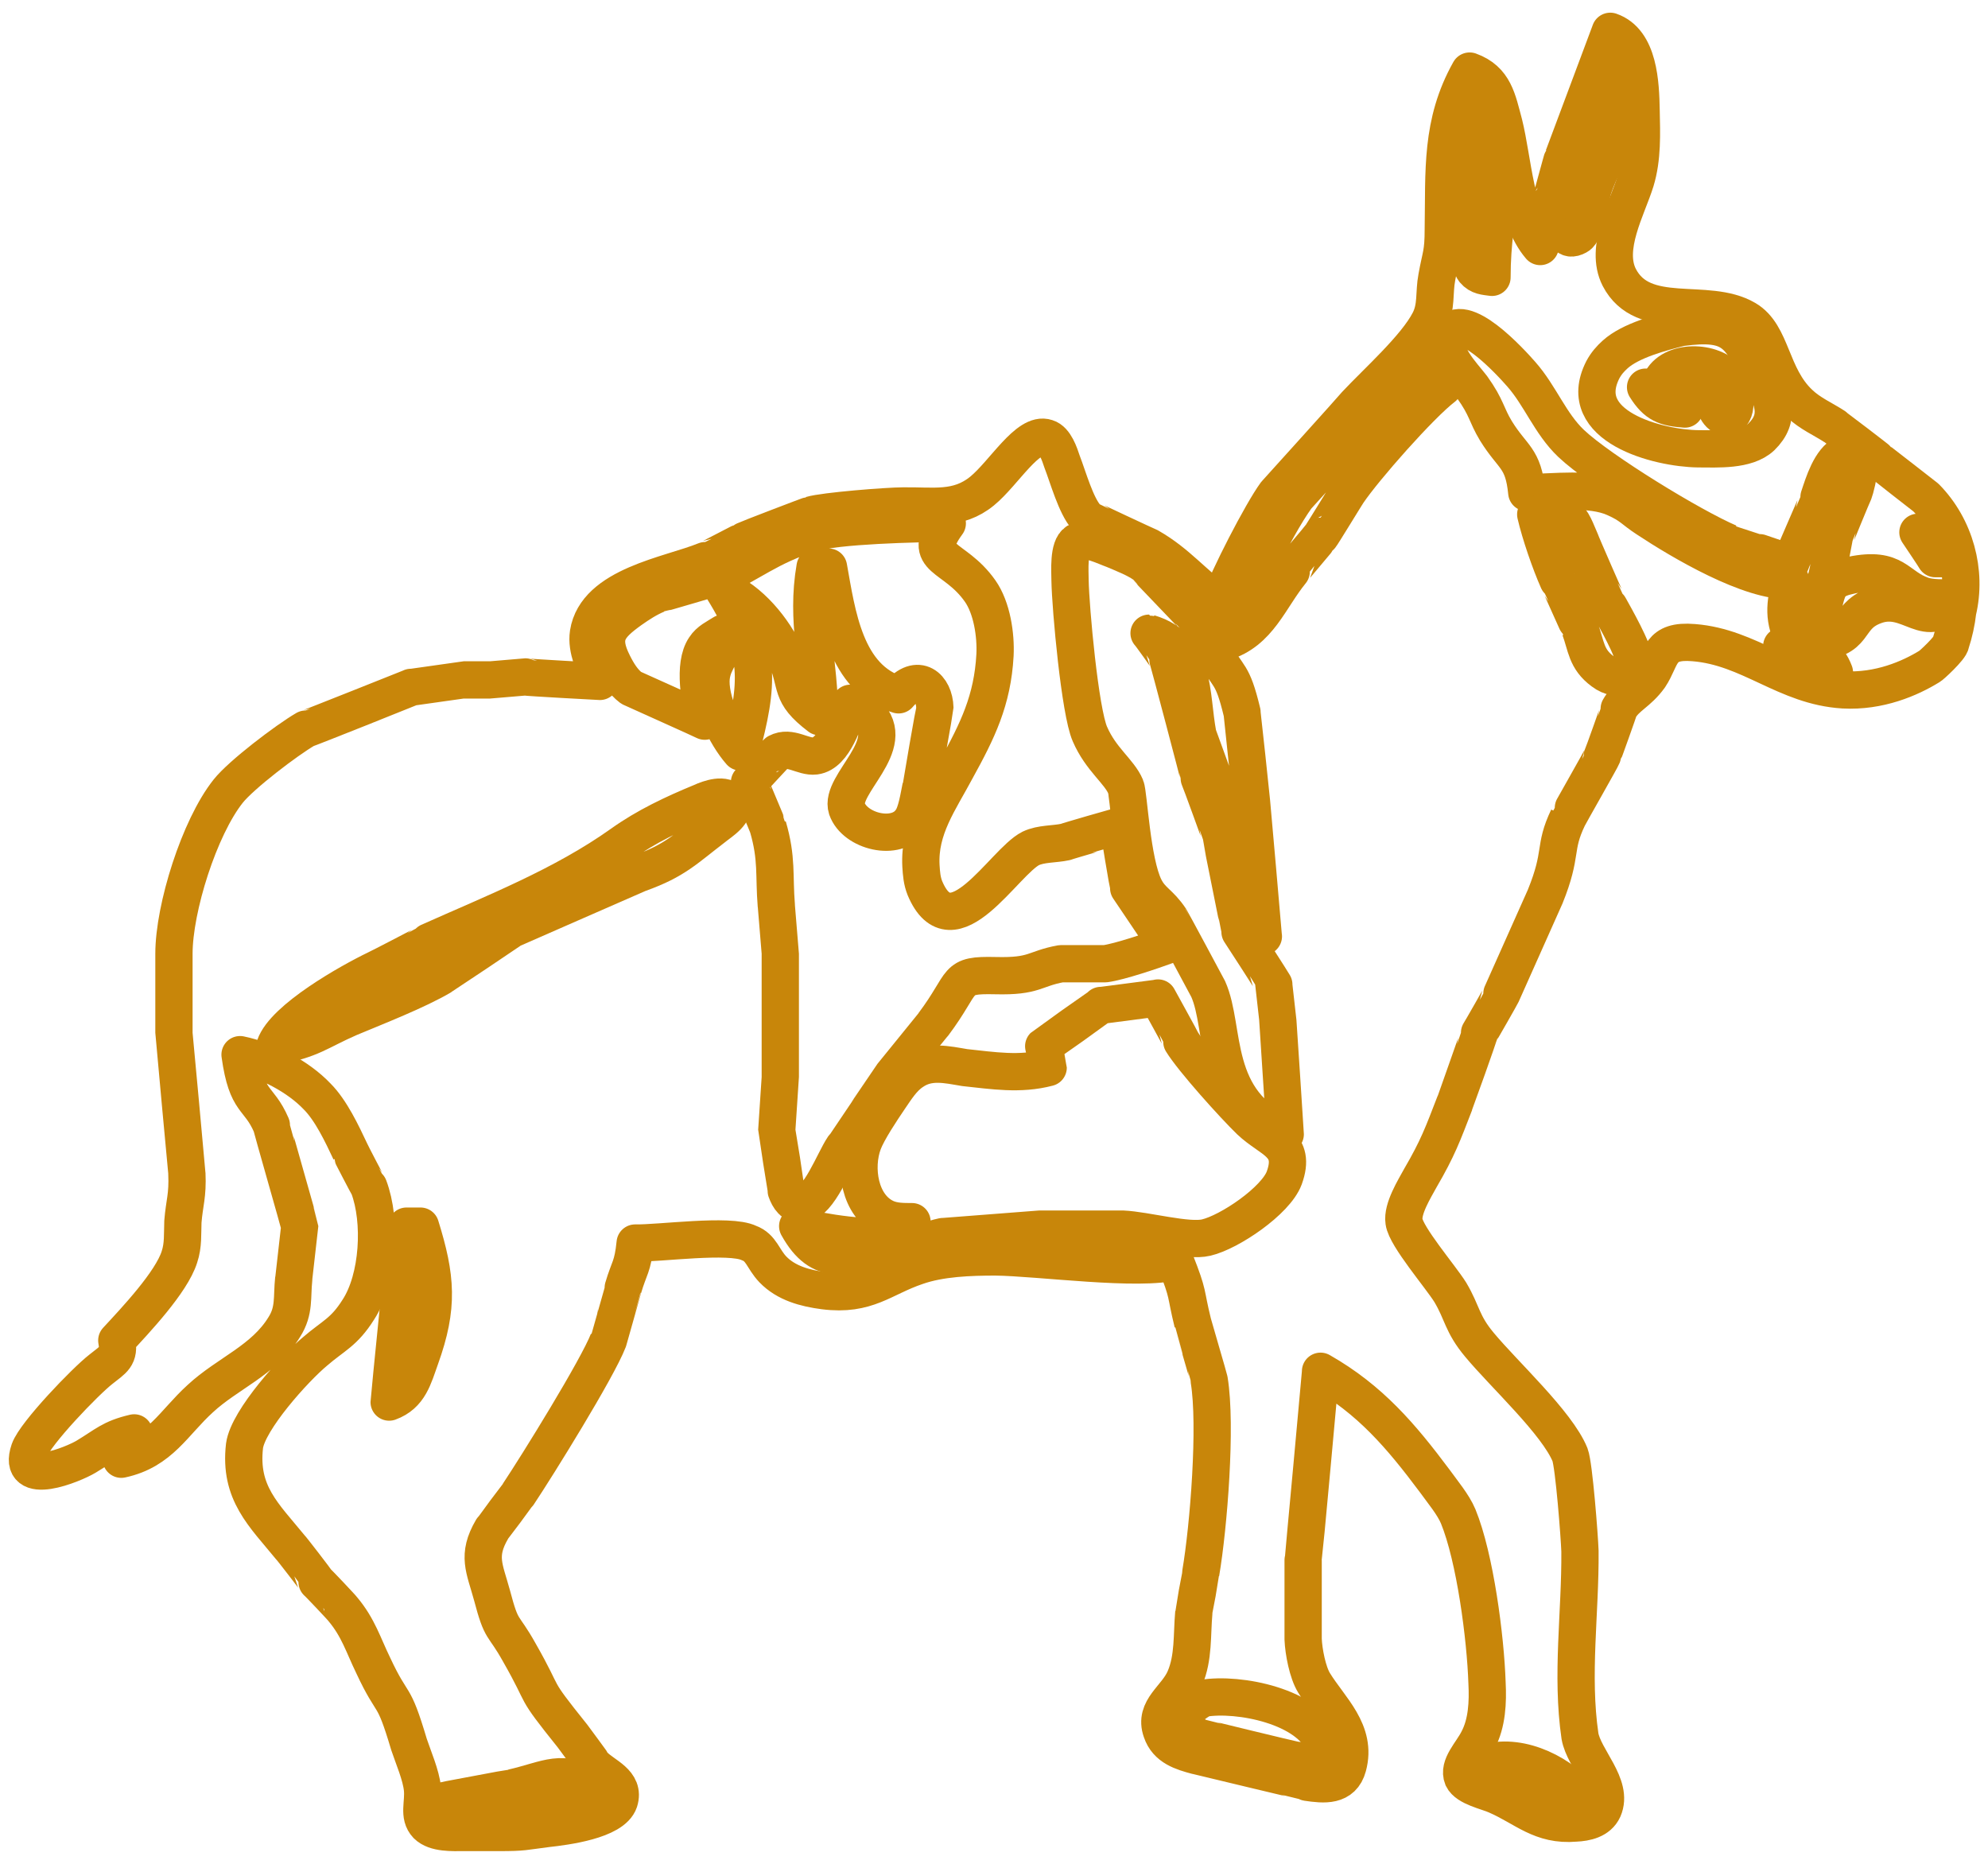
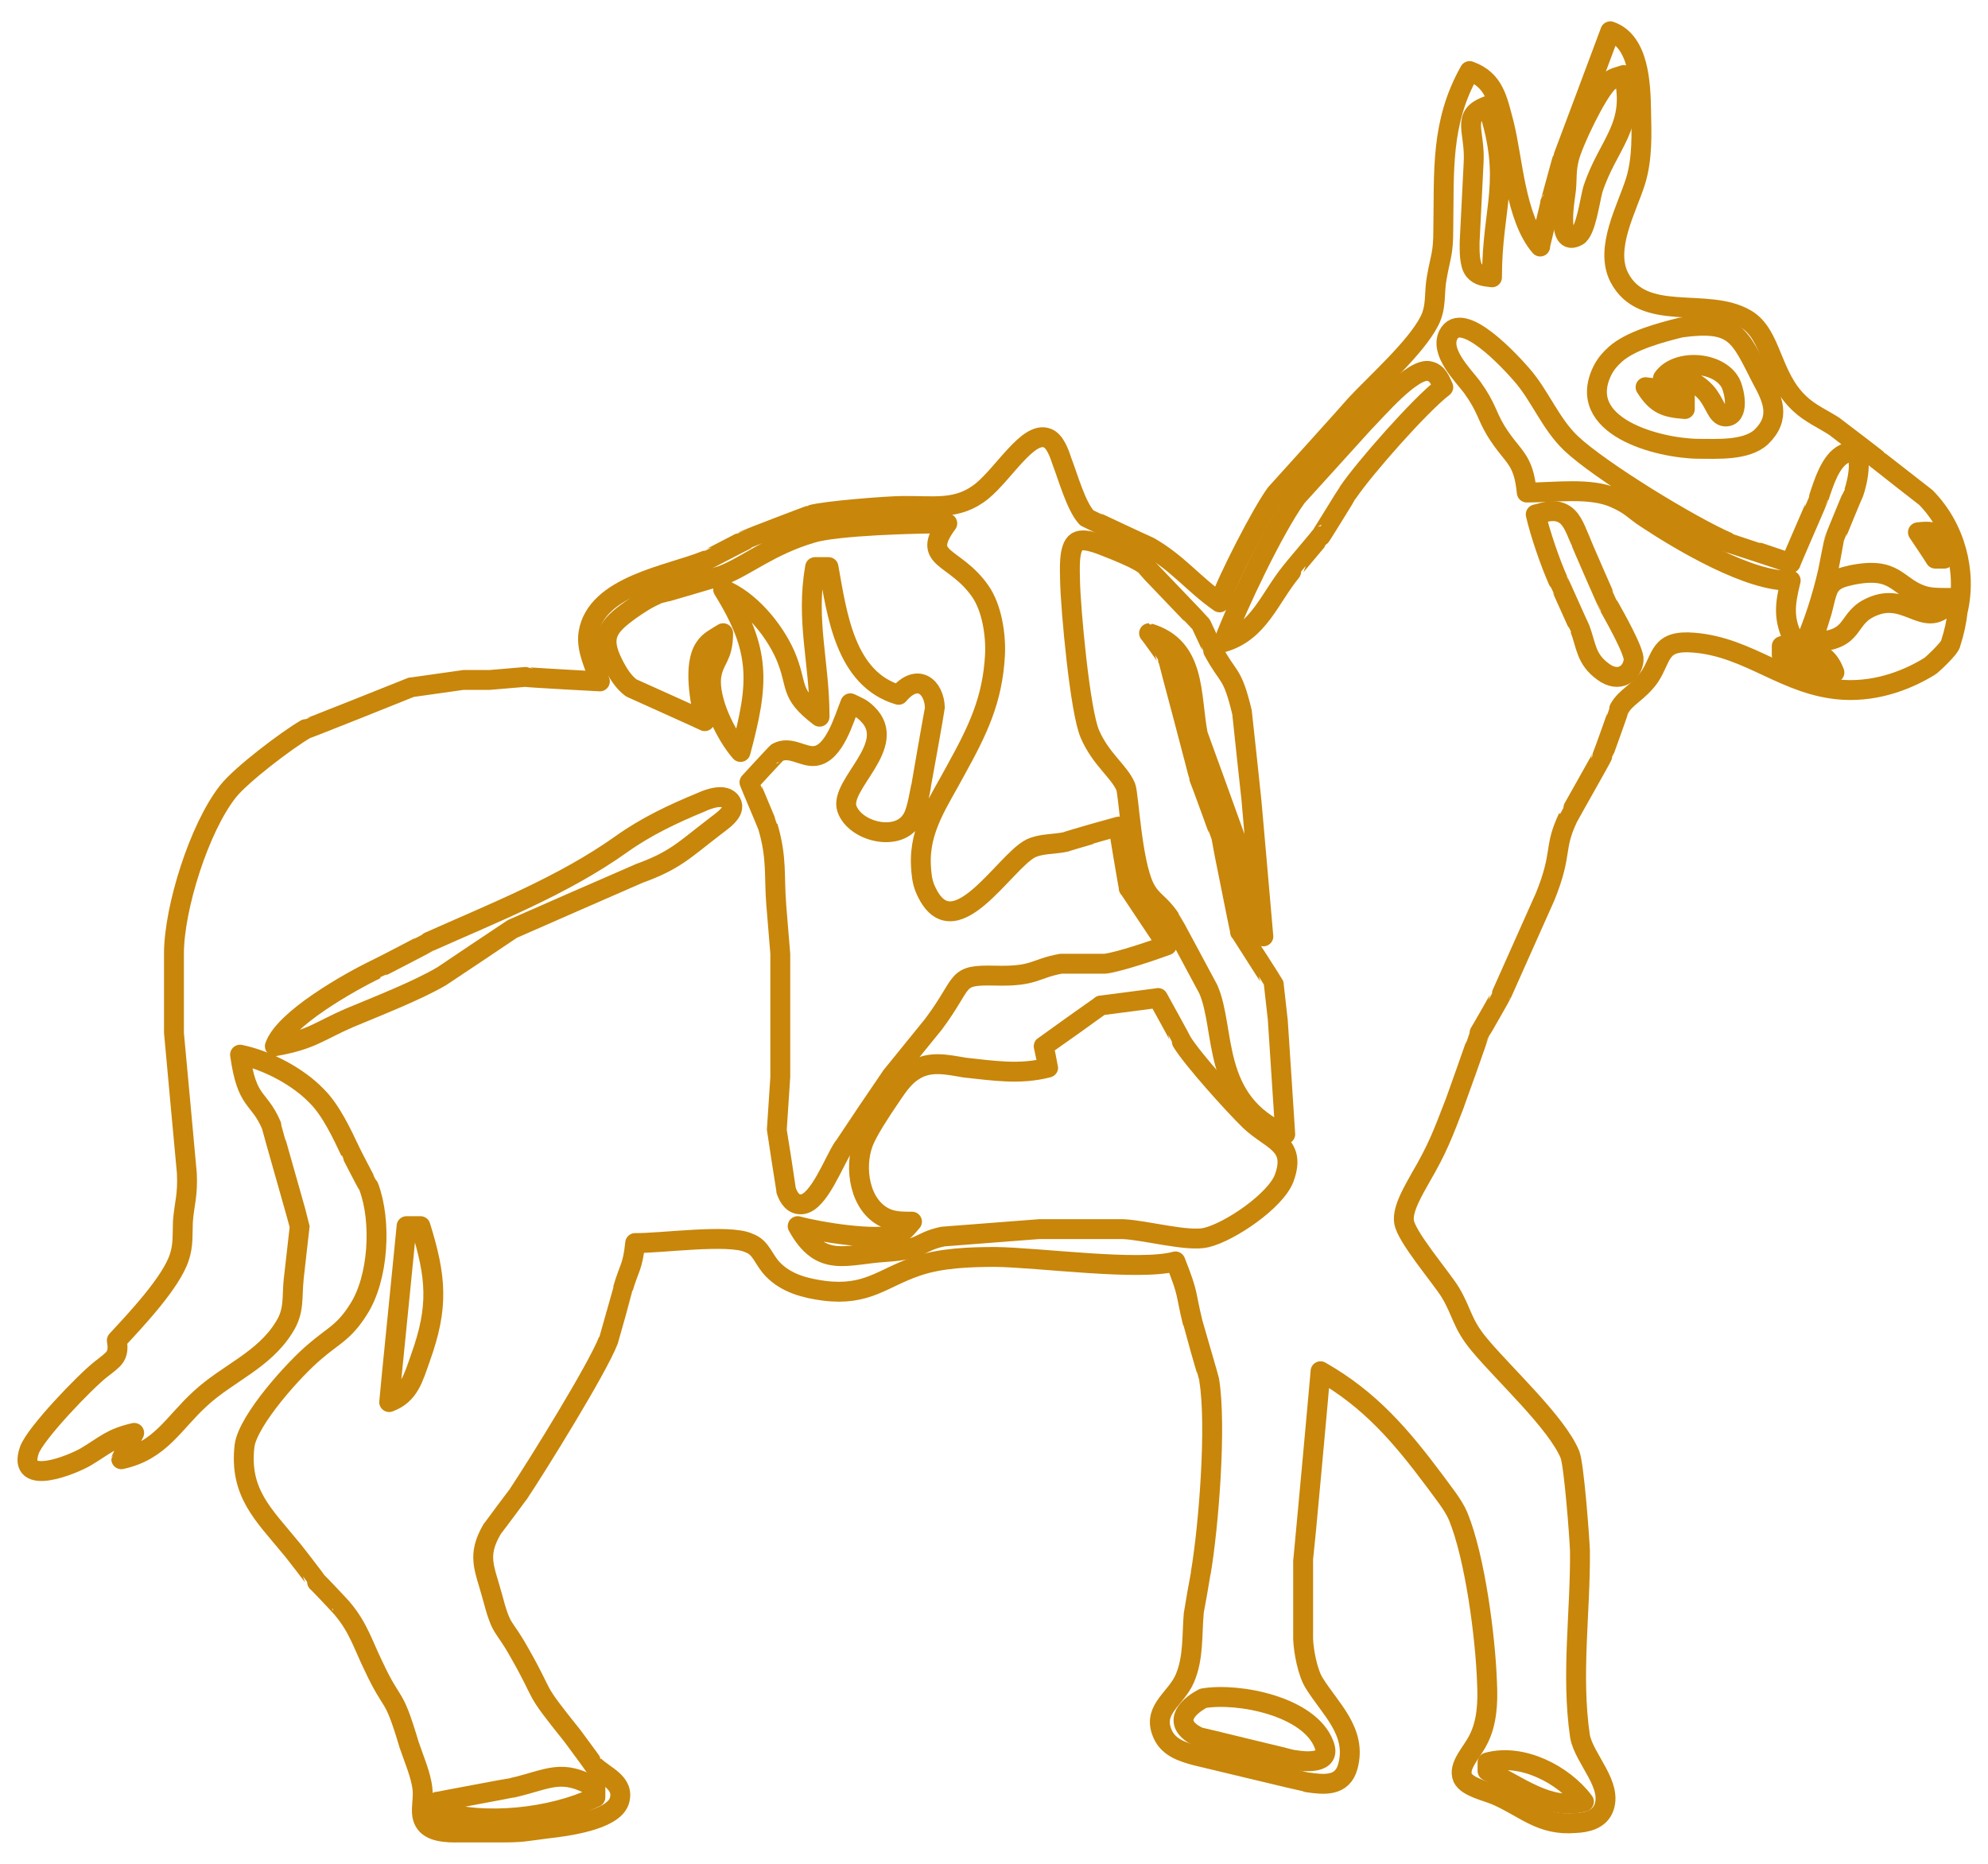
<svg xmlns="http://www.w3.org/2000/svg" width="4in" height="3.75in" viewBox="0 0 4 3.75" id="svg2" version="1.1">
  <g id="092cda33-017b-4847-a534-ba3a54b9f42c" style="stroke:#c8860a;">
-     <path style="fill:none;stroke-width:0.075;stroke-linecap:round;stroke-linejoin:round;stroke-opacity:1;stroke:#c8860a;" d="M 3.267,0.151 C 3.253,0.156 3.248,0.155 3.236,0.165 C 3.213,0.186 3.164,0.288 3.157,0.319 C 3.151,0.342 3.153,0.359 3.151,0.381 C 3.15,0.394 3.129,0.5 3.174,0.475 C 3.191,0.466 3.199,0.402 3.205,0.381 C 3.235,0.289 3.292,0.255 3.267,0.151 " />
-     <path style="fill:none;stroke-width:0.075;stroke-linecap:round;stroke-linejoin:round;stroke-opacity:1;stroke:#c8860a;" d="M 2.993,0.213 C 2.938,0.233 2.969,0.263 2.965,0.328 C 2.965,0.33 2.957,0.486 2.957,0.487 C 2.957,0.503 2.956,0.531 2.966,0.544 C 2.976,0.556 2.988,0.556 3.002,0.558 C 3.002,0.413 3.043,0.366 2.993,0.213 " />
-     <path style="fill:none;stroke-width:0.075;stroke-linecap:round;stroke-linejoin:round;stroke-opacity:1;stroke:#c8860a;" d="M 3.603,1.133 C 3.601,1.132 3.48,1.092 3.479,1.092 C 3.404,1.06 3.219,0.947 3.161,0.892 C 3.119,0.852 3.099,0.796 3.061,0.753 C 3.04,0.729 2.941,0.62 2.914,0.674 C 2.897,0.709 2.943,0.754 2.962,0.779 C 2.992,0.821 2.99,0.834 3.01,0.867 C 3.044,0.922 3.065,0.92 3.072,0.991 C 3.128,0.991 3.2,0.98 3.249,1.002 C 3.283,1.017 3.286,1.026 3.314,1.044 C 3.382,1.089 3.522,1.172 3.603,1.168 C 3.591,1.217 3.587,1.246 3.611,1.292 C 3.611,1.292 3.585,1.3 3.585,1.3 C 3.585,1.301 3.585,1.318 3.585,1.318 C 3.586,1.318 3.69,1.353 3.691,1.353 C 3.678,1.319 3.661,1.316 3.629,1.3 C 3.65,1.252 3.666,1.202 3.678,1.15 C 3.678,1.15 3.69,1.089 3.69,1.088 C 3.69,1.087 3.729,0.992 3.73,0.991 C 3.736,0.975 3.757,0.892 3.711,0.913 C 3.683,0.926 3.669,0.973 3.66,1 C 3.66,1.001 3.603,1.131 3.603,1.133 " />
-     <path style="fill:none;stroke-width:0.075;stroke-linecap:round;stroke-linejoin:round;stroke-opacity:1;stroke:#c8860a;" d="M 3.382,0.659 C 3.342,0.669 3.281,0.685 3.25,0.713 C 3.24,0.722 3.232,0.731 3.225,0.744 C 3.167,0.858 3.336,0.902 3.417,0.903 C 3.455,0.903 3.514,0.907 3.544,0.879 C 3.584,0.84 3.567,0.803 3.544,0.761 C 3.5,0.675 3.492,0.644 3.382,0.659 " />
-     <path style="fill:none;stroke-width:0.075;stroke-linecap:round;stroke-linejoin:round;stroke-opacity:1;stroke:#c8860a;" d="M 2.904,0.779 C 2.898,0.766 2.893,0.751 2.877,0.747 C 2.844,0.737 2.769,0.826 2.745,0.85 C 2.744,0.851 2.611,0.998 2.609,1 C 2.564,1.062 2.49,1.217 2.462,1.292 C 2.533,1.271 2.554,1.204 2.598,1.15 C 2.598,1.149 2.657,1.08 2.657,1.079 C 2.658,1.079 2.711,0.992 2.712,0.991 C 2.745,0.942 2.858,0.814 2.904,0.779 " />
-     <path style="fill:none;stroke-width:0.075;stroke-linecap:round;stroke-linejoin:round;stroke-opacity:1;stroke:#c8860a;" d="M 3.346,0.761 C 3.374,0.721 3.459,0.727 3.482,0.771 C 3.49,0.787 3.501,0.839 3.471,0.838 C 3.454,0.837 3.451,0.81 3.432,0.789 C 3.405,0.76 3.382,0.762 3.346,0.761 " />
-     <path style="fill:none;stroke-width:0.075;stroke-linecap:round;stroke-linejoin:round;stroke-opacity:1;stroke:#c8860a;" d="M 3.311,0.779 C 3.312,0.779 3.39,0.788 3.39,0.788 C 3.39,0.788 3.39,0.823 3.39,0.823 C 3.351,0.82 3.333,0.814 3.311,0.779 " />
-     <path style="fill:none;stroke-width:0.075;stroke-linecap:round;stroke-linejoin:round;stroke-opacity:1;stroke:#c8860a;" d="M 3.09,1.035 C 3.099,1.074 3.119,1.132 3.135,1.168 C 3.136,1.169 3.178,1.264 3.179,1.265 C 3.192,1.3 3.191,1.326 3.225,1.351 C 3.258,1.376 3.285,1.354 3.287,1.328 C 3.289,1.311 3.248,1.239 3.238,1.221 C 3.237,1.22 3.18,1.09 3.18,1.088 C 3.172,1.071 3.165,1.046 3.148,1.035 C 3.129,1.023 3.11,1.03 3.09,1.035 " />
-     <path style="fill:none;stroke-width:0.075;stroke-linecap:round;stroke-linejoin:round;stroke-opacity:1;stroke:#c8860a;" d="M 1.906,1.053 C 1.847,1.053 1.681,1.057 1.632,1.073 C 1.549,1.098 1.503,1.138 1.455,1.157 C 1.453,1.158 1.324,1.196 1.322,1.196 C 1.303,1.204 1.286,1.215 1.269,1.227 C 1.223,1.26 1.206,1.281 1.234,1.336 C 1.243,1.354 1.254,1.372 1.27,1.384 C 1.272,1.385 1.417,1.45 1.418,1.451 C 1.409,1.413 1.394,1.338 1.418,1.303 C 1.427,1.289 1.441,1.283 1.455,1.274 C 1.455,1.324 1.436,1.325 1.431,1.362 C 1.426,1.409 1.46,1.479 1.49,1.513 C 1.527,1.375 1.532,1.31 1.455,1.186 C 1.508,1.207 1.557,1.266 1.58,1.318 C 1.607,1.381 1.586,1.394 1.649,1.442 C 1.649,1.332 1.621,1.25 1.64,1.141 C 1.641,1.141 1.667,1.141 1.667,1.141 C 1.684,1.235 1.7,1.366 1.808,1.398 C 1.847,1.352 1.88,1.383 1.881,1.424 C 1.881,1.426 1.853,1.582 1.853,1.583 C 1.849,1.602 1.844,1.637 1.833,1.651 C 1.804,1.694 1.72,1.673 1.704,1.627 C 1.688,1.578 1.81,1.499 1.745,1.436 C 1.733,1.424 1.725,1.422 1.711,1.415 C 1.698,1.447 1.679,1.516 1.64,1.521 C 1.616,1.524 1.59,1.5 1.564,1.514 C 1.563,1.514 1.508,1.574 1.508,1.574 C 1.508,1.575 1.545,1.662 1.545,1.663 C 1.564,1.728 1.557,1.761 1.562,1.822 C 1.562,1.823 1.57,1.918 1.57,1.919 C 1.57,1.922 1.57,2.164 1.57,2.167 C 1.57,2.168 1.563,2.272 1.563,2.273 C 1.563,2.274 1.582,2.394 1.582,2.396 C 1.587,2.41 1.596,2.425 1.614,2.423 C 1.648,2.419 1.678,2.336 1.697,2.308 C 1.698,2.307 1.791,2.168 1.792,2.167 C 1.793,2.166 1.877,2.062 1.878,2.061 C 1.944,1.973 1.918,1.961 2.003,1.963 C 2.083,1.965 2.08,1.949 2.135,1.939 C 2.136,1.939 2.223,1.939 2.224,1.939 C 2.253,1.935 2.318,1.913 2.348,1.902 C 2.347,1.9 2.272,1.788 2.271,1.787 C 2.271,1.785 2.25,1.664 2.25,1.663 C 2.249,1.663 2.145,1.693 2.144,1.694 C 2.121,1.699 2.095,1.697 2.074,1.707 C 2.02,1.734 1.916,1.918 1.861,1.787 C 1.855,1.772 1.854,1.758 1.853,1.742 C 1.849,1.667 1.89,1.612 1.924,1.548 C 1.967,1.47 1.997,1.409 2.002,1.318 C 2.004,1.278 1.996,1.223 1.972,1.189 C 1.92,1.115 1.851,1.128 1.906,1.053 " />
-     <path style="fill:none;stroke-width:0.075;stroke-linecap:round;stroke-linejoin:round;stroke-opacity:1;stroke:#c8860a;" d="M 3.912,1.124 C 3.917,1.08 3.903,1.065 3.859,1.071 C 3.859,1.071 3.894,1.123 3.894,1.124 C 3.894,1.124 3.912,1.124 3.912,1.124 " />
-     <path style="fill:none;stroke-width:0.075;stroke-linecap:round;stroke-linejoin:round;stroke-opacity:1;stroke:#c8860a;" d="M 2.542,1.884 C 2.542,1.881 2.518,1.613 2.518,1.61 C 2.518,1.608 2.499,1.435 2.499,1.433 C 2.479,1.35 2.472,1.367 2.441,1.309 C 2.441,1.308 2.417,1.257 2.417,1.257 C 2.416,1.255 2.302,1.137 2.301,1.135 C 2.285,1.124 2.26,1.114 2.241,1.106 C 2.224,1.1 2.184,1.08 2.167,1.09 C 2.149,1.101 2.153,1.149 2.153,1.168 C 2.154,1.224 2.173,1.432 2.193,1.477 C 2.215,1.528 2.252,1.552 2.265,1.583 C 2.271,1.597 2.277,1.734 2.303,1.786 C 2.317,1.814 2.333,1.816 2.355,1.849 C 2.356,1.85 2.43,1.988 2.431,1.99 C 2.467,2.071 2.435,2.217 2.586,2.282 C 2.586,2.279 2.571,2.054 2.571,2.052 C 2.571,2.051 2.563,1.982 2.563,1.981 C 2.563,1.98 2.496,1.876 2.495,1.875 C 2.495,1.873 2.458,1.691 2.458,1.689 C 2.458,1.688 2.414,1.567 2.413,1.566 C 2.413,1.563 2.351,1.329 2.35,1.327 C 2.35,1.326 2.313,1.274 2.312,1.274 C 2.407,1.302 2.395,1.398 2.41,1.477 C 2.411,1.479 2.485,1.685 2.486,1.687 C 2.505,1.753 2.499,1.823 2.542,1.884 " />
-     <path style="fill:none;stroke-width:0.075;stroke-linecap:round;stroke-linejoin:round;stroke-opacity:1;stroke:#c8860a;" d="M 3.93,1.203 C 3.91,1.203 3.886,1.204 3.868,1.198 C 3.815,1.18 3.815,1.139 3.726,1.157 C 3.709,1.161 3.693,1.164 3.682,1.179 C 3.674,1.191 3.67,1.216 3.666,1.23 C 3.666,1.23 3.647,1.291 3.647,1.292 C 3.74,1.289 3.71,1.242 3.771,1.219 C 3.843,1.191 3.878,1.278 3.93,1.203 " />
-     <path style="fill:none;stroke-width:0.075;stroke-linecap:round;stroke-linejoin:round;stroke-opacity:1;stroke:#c8860a;" d="M 0.553,2.105 C 0.627,2.092 0.641,2.075 0.703,2.048 C 0.758,2.025 0.84,1.993 0.889,1.964 C 0.891,1.963 1.029,1.87 1.031,1.869 C 1.033,1.868 1.284,1.758 1.287,1.757 C 1.359,1.731 1.378,1.709 1.437,1.664 C 1.449,1.654 1.483,1.634 1.471,1.614 C 1.459,1.595 1.426,1.607 1.411,1.614 C 1.355,1.637 1.3,1.663 1.251,1.698 C 1.133,1.782 0.995,1.836 0.863,1.895 C 0.862,1.896 0.758,1.95 0.757,1.95 C 0.703,1.976 0.572,2.05 0.553,2.105 " />
-     <path style="fill:none;stroke-width:0.075;stroke-linecap:round;stroke-linejoin:round;stroke-opacity:1;stroke:#c8860a;" d="M 2.33,2.008 C 2.329,2.008 2.216,2.023 2.215,2.023 C 2.214,2.024 2.101,2.104 2.1,2.105 C 2.1,2.105 2.109,2.147 2.109,2.148 C 2.052,2.163 1.998,2.154 1.941,2.148 C 1.905,2.142 1.869,2.133 1.836,2.156 C 1.816,2.169 1.802,2.192 1.789,2.211 C 1.774,2.233 1.746,2.275 1.737,2.299 C 1.718,2.349 1.729,2.427 1.783,2.451 C 1.799,2.458 1.817,2.458 1.835,2.458 C 1.824,2.47 1.82,2.478 1.803,2.484 C 1.761,2.497 1.649,2.479 1.605,2.467 C 1.652,2.552 1.702,2.524 1.782,2.519 C 1.859,2.514 1.846,2.499 1.897,2.488 C 1.899,2.488 2.089,2.473 2.091,2.473 C 2.092,2.473 2.17,2.473 2.171,2.473 C 2.172,2.473 2.258,2.473 2.259,2.473 C 2.305,2.475 2.39,2.499 2.427,2.49 C 2.474,2.479 2.567,2.416 2.584,2.37 C 2.609,2.301 2.557,2.295 2.515,2.255 C 2.483,2.224 2.4,2.132 2.378,2.096 C 2.378,2.095 2.33,2.008 2.33,2.008 " />
-     <path style="fill:none;stroke-width:0.075;stroke-linecap:round;stroke-linejoin:round;stroke-opacity:1;stroke:#c8860a;" d="M 0.846,2.467 C 0.845,2.467 0.819,2.467 0.818,2.467 C 0.818,2.471 0.783,2.817 0.783,2.821 C 0.824,2.806 0.832,2.771 0.846,2.732 C 0.883,2.629 0.878,2.57 0.846,2.467 " />
-     <path style="fill:none;stroke-width:0.075;stroke-linecap:round;stroke-linejoin:round;stroke-opacity:1;stroke:#c8860a;" d="M 2.421,3.417 C 2.383,3.437 2.36,3.469 2.41,3.494 C 2.412,3.495 2.602,3.541 2.604,3.541 C 2.626,3.545 2.68,3.55 2.664,3.51 C 2.635,3.433 2.492,3.405 2.421,3.417 " />
-     <path style="fill:none;stroke-width:0.075;stroke-linecap:round;stroke-linejoin:round;stroke-opacity:1;stroke:#c8860a;" d="M 3.187,3.625 C 3.146,3.57 3.062,3.527 2.993,3.546 C 2.993,3.546 2.993,3.563 2.993,3.563 C 3.055,3.592 3.117,3.644 3.187,3.625 " />
-     <path style="fill:none;stroke-width:0.075;stroke-linecap:round;stroke-linejoin:round;stroke-opacity:1;stroke:#c8860a;" d="M 1.198,3.597 C 1.129,3.557 1.105,3.58 1.031,3.597 C 1.029,3.597 0.882,3.625 0.88,3.625 C 0.88,3.625 0.88,3.643 0.88,3.643 C 0.974,3.673 1.11,3.658 1.198,3.616 C 1.198,3.616 1.198,3.597 1.198,3.597 " />
-     <path style="fill:none;stroke-width:0.075;stroke-linecap:round;stroke-linejoin:round;stroke-opacity:1;stroke:#c8860a;" d="M 3.882,1.341 C 3.843,1.365 3.781,1.392 3.709,1.388 C 3.593,1.381 3.521,1.302 3.408,1.293 C 3.337,1.287 3.345,1.323 3.319,1.362 C 3.296,1.394 3.272,1.401 3.258,1.426 C 3.258,1.427 3.225,1.52 3.224,1.521 C 3.224,1.523 3.155,1.644 3.155,1.645 C 3.125,1.708 3.145,1.715 3.109,1.804 C 3.108,1.806 3.023,1.997 3.022,1.999 C 3.022,2 2.978,2.077 2.977,2.078 C 2.977,2.08 2.928,2.218 2.927,2.22 C 2.903,2.282 2.893,2.31 2.858,2.37 C 2.846,2.392 2.821,2.432 2.825,2.458 C 2.829,2.488 2.898,2.568 2.918,2.6 C 2.943,2.642 2.941,2.663 2.977,2.706 C 3.026,2.765 3.133,2.863 3.159,2.927 C 3.167,2.948 3.178,3.092 3.179,3.121 C 3.18,3.245 3.161,3.37 3.179,3.493 C 3.187,3.539 3.247,3.592 3.226,3.64 C 3.216,3.662 3.191,3.667 3.17,3.668 C 3.1,3.674 3.068,3.637 3.01,3.612 C 2.992,3.604 2.952,3.596 2.943,3.577 C 2.933,3.553 2.961,3.527 2.974,3.501 C 2.992,3.467 2.994,3.425 2.992,3.386 C 2.989,3.295 2.968,3.134 2.934,3.051 C 2.924,3.027 2.902,3.001 2.887,2.98 C 2.819,2.889 2.757,2.816 2.657,2.759 C 2.657,2.763 2.623,3.135 2.622,3.139 C 2.622,3.141 2.622,3.296 2.622,3.298 C 2.623,3.323 2.631,3.365 2.644,3.386 C 2.676,3.438 2.731,3.484 2.712,3.554 C 2.701,3.595 2.664,3.591 2.63,3.586 C 2.628,3.585 2.412,3.534 2.409,3.533 C 2.379,3.525 2.348,3.516 2.337,3.483 C 2.321,3.438 2.367,3.417 2.384,3.377 C 2.402,3.335 2.398,3.289 2.402,3.245 C 2.402,3.244 2.416,3.166 2.416,3.165 C 2.432,3.071 2.448,2.868 2.433,2.777 C 2.433,2.775 2.4,2.663 2.4,2.662 C 2.384,2.597 2.393,2.609 2.365,2.538 C 2.293,2.558 2.09,2.53 2.003,2.529 C 1.952,2.529 1.892,2.531 1.844,2.548 C 1.776,2.571 1.745,2.608 1.658,2.597 C 1.62,2.592 1.582,2.582 1.555,2.554 C 1.535,2.533 1.532,2.51 1.507,2.501 C 1.468,2.482 1.327,2.502 1.278,2.501 C 1.273,2.55 1.266,2.55 1.254,2.591 C 1.254,2.592 1.224,2.696 1.224,2.697 C 1.202,2.754 1.081,2.949 1.043,3.006 C 1.042,3.007 0.991,3.076 0.99,3.077 C 0.959,3.13 0.975,3.155 0.99,3.21 C 1.01,3.286 1.011,3.264 1.045,3.325 C 1.102,3.425 1.067,3.387 1.152,3.493 C 1.152,3.493 1.195,3.551 1.195,3.552 C 1.215,3.573 1.258,3.586 1.246,3.624 C 1.233,3.663 1.137,3.675 1.101,3.679 C 1.053,3.685 1.055,3.687 1.004,3.687 C 1.003,3.687 0.934,3.687 0.933,3.687 C 0.911,3.687 0.876,3.689 0.859,3.672 C 0.841,3.653 0.853,3.628 0.85,3.599 C 0.847,3.571 0.832,3.537 0.823,3.51 C 0.79,3.399 0.792,3.439 0.751,3.351 C 0.731,3.31 0.721,3.275 0.69,3.238 C 0.69,3.237 0.639,3.183 0.638,3.183 C 0.638,3.182 0.585,3.113 0.584,3.113 C 0.531,3.048 0.481,3.004 0.492,2.909 C 0.499,2.857 0.593,2.753 0.634,2.719 C 0.671,2.687 0.692,2.681 0.721,2.635 C 0.762,2.572 0.768,2.457 0.742,2.388 C 0.741,2.387 0.705,2.318 0.705,2.317 C 0.688,2.281 0.666,2.234 0.638,2.206 C 0.6,2.166 0.537,2.133 0.483,2.122 C 0.497,2.222 0.52,2.204 0.546,2.264 C 0.546,2.266 0.603,2.465 0.603,2.467 C 0.603,2.468 0.591,2.572 0.591,2.573 C 0.587,2.61 0.593,2.637 0.572,2.67 C 0.531,2.737 0.458,2.763 0.403,2.814 C 0.349,2.863 0.323,2.919 0.244,2.936 C 0.244,2.935 0.27,2.883 0.27,2.883 C 0.223,2.894 0.213,2.907 0.173,2.931 C 0.148,2.946 0.033,2.994 0.059,2.918 C 0.071,2.884 0.172,2.779 0.203,2.755 C 0.228,2.735 0.241,2.73 0.235,2.697 C 0.272,2.657 0.345,2.58 0.361,2.529 C 0.369,2.505 0.367,2.483 0.368,2.458 C 0.371,2.42 0.378,2.406 0.376,2.361 C 0.376,2.358 0.35,2.081 0.35,2.078 C 0.35,2.077 0.35,1.921 0.35,1.919 C 0.35,1.827 0.401,1.665 0.459,1.592 C 0.485,1.559 0.577,1.489 0.615,1.467 C 0.617,1.467 0.825,1.384 0.827,1.383 C 0.828,1.383 0.932,1.368 0.933,1.368 C 0.934,1.368 0.986,1.368 0.986,1.368 C 0.987,1.368 1.056,1.362 1.057,1.362 C 1.059,1.363 1.206,1.371 1.207,1.371 C 1.197,1.34 1.179,1.307 1.184,1.274 C 1.199,1.178 1.348,1.157 1.419,1.128 C 1.42,1.128 1.498,1.087 1.499,1.087 C 1.5,1.086 1.63,1.036 1.632,1.036 C 1.659,1.028 1.786,1.018 1.817,1.018 C 1.877,1.017 1.927,1.028 1.976,0.988 C 2.02,0.952 2.068,0.868 2.106,0.881 C 2.123,0.886 2.132,0.914 2.137,0.929 C 2.149,0.96 2.165,1.018 2.186,1.041 C 2.187,1.042 2.311,1.1 2.312,1.1 C 2.37,1.133 2.401,1.175 2.454,1.212 C 2.47,1.165 2.539,1.031 2.567,0.993 C 2.569,0.991 2.727,0.816 2.728,0.814 C 2.77,0.769 2.849,0.699 2.876,0.646 C 2.891,0.617 2.885,0.589 2.891,0.558 C 2.899,0.513 2.904,0.511 2.904,0.461 C 2.906,0.344 2.898,0.248 2.957,0.143 C 3.007,0.161 3.013,0.201 3.026,0.249 C 3.044,0.321 3.049,0.438 3.099,0.496 C 3.099,0.495 3.119,0.409 3.119,0.408 C 3.12,0.407 3.143,0.32 3.144,0.319 C 3.145,0.317 3.239,0.066 3.24,0.063 C 3.298,0.083 3.301,0.169 3.302,0.222 C 3.303,0.269 3.305,0.318 3.291,0.364 C 3.274,0.419 3.228,0.499 3.258,0.558 C 3.306,0.651 3.435,0.596 3.513,0.642 C 3.566,0.673 3.562,0.757 3.621,0.812 C 3.642,0.832 3.668,0.843 3.691,0.858 C 3.692,0.859 3.779,0.925 3.779,0.926 C 3.78,0.927 3.875,1.001 3.875,1.001 C 3.934,1.061 3.958,1.15 3.939,1.23 A 0.32,0.32 0 0,1 3.925,1.294 C 3.925,1.303 3.884,1.341 3.882,1.341 " />
+     <path style="fill:none;stroke-width:0.04;stroke-linecap:round;stroke-linejoin:round;stroke-opacity:1;stroke:#c8860a;" d="M 3.267,0.151 C 3.253,0.156 3.248,0.155 3.236,0.165 C 3.213,0.186 3.164,0.288 3.157,0.319 C 3.151,0.342 3.153,0.359 3.151,0.381 C 3.15,0.394 3.129,0.5 3.174,0.475 C 3.191,0.466 3.199,0.402 3.205,0.381 C 3.235,0.289 3.292,0.255 3.267,0.151 " />
+     <path style="fill:none;stroke-width:0.04;stroke-linecap:round;stroke-linejoin:round;stroke-opacity:1;stroke:#c8860a;" d="M 2.993,0.213 C 2.938,0.233 2.969,0.263 2.965,0.328 C 2.965,0.33 2.957,0.486 2.957,0.487 C 2.957,0.503 2.956,0.531 2.966,0.544 C 2.976,0.556 2.988,0.556 3.002,0.558 C 3.002,0.413 3.043,0.366 2.993,0.213 " />
+     <path style="fill:none;stroke-width:0.04;stroke-linecap:round;stroke-linejoin:round;stroke-opacity:1;stroke:#c8860a;" d="M 3.603,1.133 C 3.601,1.132 3.48,1.092 3.479,1.092 C 3.404,1.06 3.219,0.947 3.161,0.892 C 3.119,0.852 3.099,0.796 3.061,0.753 C 3.04,0.729 2.941,0.62 2.914,0.674 C 2.897,0.709 2.943,0.754 2.962,0.779 C 2.992,0.821 2.99,0.834 3.01,0.867 C 3.044,0.922 3.065,0.92 3.072,0.991 C 3.128,0.991 3.2,0.98 3.249,1.002 C 3.283,1.017 3.286,1.026 3.314,1.044 C 3.382,1.089 3.522,1.172 3.603,1.168 C 3.591,1.217 3.587,1.246 3.611,1.292 C 3.611,1.292 3.585,1.3 3.585,1.3 C 3.585,1.301 3.585,1.318 3.585,1.318 C 3.586,1.318 3.69,1.353 3.691,1.353 C 3.678,1.319 3.661,1.316 3.629,1.3 C 3.65,1.252 3.666,1.202 3.678,1.15 C 3.678,1.15 3.69,1.089 3.69,1.088 C 3.69,1.087 3.729,0.992 3.73,0.991 C 3.736,0.975 3.757,0.892 3.711,0.913 C 3.683,0.926 3.669,0.973 3.66,1 C 3.66,1.001 3.603,1.131 3.603,1.133 " />
+     <path style="fill:none;stroke-width:0.04;stroke-linecap:round;stroke-linejoin:round;stroke-opacity:1;stroke:#c8860a;" d="M 3.382,0.659 C 3.342,0.669 3.281,0.685 3.25,0.713 C 3.24,0.722 3.232,0.731 3.225,0.744 C 3.167,0.858 3.336,0.902 3.417,0.903 C 3.455,0.903 3.514,0.907 3.544,0.879 C 3.584,0.84 3.567,0.803 3.544,0.761 C 3.5,0.675 3.492,0.644 3.382,0.659 " />
+     <path style="fill:none;stroke-width:0.04;stroke-linecap:round;stroke-linejoin:round;stroke-opacity:1;stroke:#c8860a;" d="M 2.904,0.779 C 2.898,0.766 2.893,0.751 2.877,0.747 C 2.844,0.737 2.769,0.826 2.745,0.85 C 2.744,0.851 2.611,0.998 2.609,1 C 2.564,1.062 2.49,1.217 2.462,1.292 C 2.533,1.271 2.554,1.204 2.598,1.15 C 2.598,1.149 2.657,1.08 2.657,1.079 C 2.658,1.079 2.711,0.992 2.712,0.991 C 2.745,0.942 2.858,0.814 2.904,0.779 " />
+     <path style="fill:none;stroke-width:0.04;stroke-linecap:round;stroke-linejoin:round;stroke-opacity:1;stroke:#c8860a;" d="M 3.346,0.761 C 3.374,0.721 3.459,0.727 3.482,0.771 C 3.49,0.787 3.501,0.839 3.471,0.838 C 3.454,0.837 3.451,0.81 3.432,0.789 C 3.405,0.76 3.382,0.762 3.346,0.761 " />
+     <path style="fill:none;stroke-width:0.04;stroke-linecap:round;stroke-linejoin:round;stroke-opacity:1;stroke:#c8860a;" d="M 3.311,0.779 C 3.312,0.779 3.39,0.788 3.39,0.788 C 3.39,0.788 3.39,0.823 3.39,0.823 C 3.351,0.82 3.333,0.814 3.311,0.779 " />
+     <path style="fill:none;stroke-width:0.04;stroke-linecap:round;stroke-linejoin:round;stroke-opacity:1;stroke:#c8860a;" d="M 3.09,1.035 C 3.099,1.074 3.119,1.132 3.135,1.168 C 3.136,1.169 3.178,1.264 3.179,1.265 C 3.192,1.3 3.191,1.326 3.225,1.351 C 3.258,1.376 3.285,1.354 3.287,1.328 C 3.289,1.311 3.248,1.239 3.238,1.221 C 3.237,1.22 3.18,1.09 3.18,1.088 C 3.172,1.071 3.165,1.046 3.148,1.035 C 3.129,1.023 3.11,1.03 3.09,1.035 " />
+     <path style="fill:none;stroke-width:0.04;stroke-linecap:round;stroke-linejoin:round;stroke-opacity:1;stroke:#c8860a;" d="M 1.906,1.053 C 1.847,1.053 1.681,1.057 1.632,1.073 C 1.549,1.098 1.503,1.138 1.455,1.157 C 1.453,1.158 1.324,1.196 1.322,1.196 C 1.303,1.204 1.286,1.215 1.269,1.227 C 1.223,1.26 1.206,1.281 1.234,1.336 C 1.243,1.354 1.254,1.372 1.27,1.384 C 1.272,1.385 1.417,1.45 1.418,1.451 C 1.409,1.413 1.394,1.338 1.418,1.303 C 1.427,1.289 1.441,1.283 1.455,1.274 C 1.455,1.324 1.436,1.325 1.431,1.362 C 1.426,1.409 1.46,1.479 1.49,1.513 C 1.527,1.375 1.532,1.31 1.455,1.186 C 1.508,1.207 1.557,1.266 1.58,1.318 C 1.607,1.381 1.586,1.394 1.649,1.442 C 1.649,1.332 1.621,1.25 1.64,1.141 C 1.641,1.141 1.667,1.141 1.667,1.141 C 1.684,1.235 1.7,1.366 1.808,1.398 C 1.847,1.352 1.88,1.383 1.881,1.424 C 1.881,1.426 1.853,1.582 1.853,1.583 C 1.849,1.602 1.844,1.637 1.833,1.651 C 1.804,1.694 1.72,1.673 1.704,1.627 C 1.688,1.578 1.81,1.499 1.745,1.436 C 1.733,1.424 1.725,1.422 1.711,1.415 C 1.698,1.447 1.679,1.516 1.64,1.521 C 1.616,1.524 1.59,1.5 1.564,1.514 C 1.563,1.514 1.508,1.574 1.508,1.574 C 1.508,1.575 1.545,1.662 1.545,1.663 C 1.564,1.728 1.557,1.761 1.562,1.822 C 1.562,1.823 1.57,1.918 1.57,1.919 C 1.57,1.922 1.57,2.164 1.57,2.167 C 1.57,2.168 1.563,2.272 1.563,2.273 C 1.563,2.274 1.582,2.394 1.582,2.396 C 1.587,2.41 1.596,2.425 1.614,2.423 C 1.648,2.419 1.678,2.336 1.697,2.308 C 1.698,2.307 1.791,2.168 1.792,2.167 C 1.793,2.166 1.877,2.062 1.878,2.061 C 1.944,1.973 1.918,1.961 2.003,1.963 C 2.083,1.965 2.08,1.949 2.135,1.939 C 2.136,1.939 2.223,1.939 2.224,1.939 C 2.253,1.935 2.318,1.913 2.348,1.902 C 2.347,1.9 2.272,1.788 2.271,1.787 C 2.271,1.785 2.25,1.664 2.25,1.663 C 2.249,1.663 2.145,1.693 2.144,1.694 C 2.121,1.699 2.095,1.697 2.074,1.707 C 2.02,1.734 1.916,1.918 1.861,1.787 C 1.855,1.772 1.854,1.758 1.853,1.742 C 1.849,1.667 1.89,1.612 1.924,1.548 C 1.967,1.47 1.997,1.409 2.002,1.318 C 2.004,1.278 1.996,1.223 1.972,1.189 C 1.92,1.115 1.851,1.128 1.906,1.053 " />
+     <path style="fill:none;stroke-width:0.04;stroke-linecap:round;stroke-linejoin:round;stroke-opacity:1;stroke:#c8860a;" d="M 3.912,1.124 C 3.917,1.08 3.903,1.065 3.859,1.071 C 3.859,1.071 3.894,1.123 3.894,1.124 C 3.894,1.124 3.912,1.124 3.912,1.124 " />
+     <path style="fill:none;stroke-width:0.04;stroke-linecap:round;stroke-linejoin:round;stroke-opacity:1;stroke:#c8860a;" d="M 2.542,1.884 C 2.542,1.881 2.518,1.613 2.518,1.61 C 2.518,1.608 2.499,1.435 2.499,1.433 C 2.479,1.35 2.472,1.367 2.441,1.309 C 2.441,1.308 2.417,1.257 2.417,1.257 C 2.416,1.255 2.302,1.137 2.301,1.135 C 2.285,1.124 2.26,1.114 2.241,1.106 C 2.224,1.1 2.184,1.08 2.167,1.09 C 2.149,1.101 2.153,1.149 2.153,1.168 C 2.154,1.224 2.173,1.432 2.193,1.477 C 2.215,1.528 2.252,1.552 2.265,1.583 C 2.271,1.597 2.277,1.734 2.303,1.786 C 2.317,1.814 2.333,1.816 2.355,1.849 C 2.356,1.85 2.43,1.988 2.431,1.99 C 2.467,2.071 2.435,2.217 2.586,2.282 C 2.586,2.279 2.571,2.054 2.571,2.052 C 2.571,2.051 2.563,1.982 2.563,1.981 C 2.563,1.98 2.496,1.876 2.495,1.875 C 2.495,1.873 2.458,1.691 2.458,1.689 C 2.458,1.688 2.414,1.567 2.413,1.566 C 2.413,1.563 2.351,1.329 2.35,1.327 C 2.35,1.326 2.313,1.274 2.312,1.274 C 2.407,1.302 2.395,1.398 2.41,1.477 C 2.411,1.479 2.485,1.685 2.486,1.687 C 2.505,1.753 2.499,1.823 2.542,1.884 " />
+     <path style="fill:none;stroke-width:0.04;stroke-linecap:round;stroke-linejoin:round;stroke-opacity:1;stroke:#c8860a;" d="M 3.93,1.203 C 3.91,1.203 3.886,1.204 3.868,1.198 C 3.815,1.18 3.815,1.139 3.726,1.157 C 3.709,1.161 3.693,1.164 3.682,1.179 C 3.674,1.191 3.67,1.216 3.666,1.23 C 3.666,1.23 3.647,1.291 3.647,1.292 C 3.74,1.289 3.71,1.242 3.771,1.219 C 3.843,1.191 3.878,1.278 3.93,1.203 " />
+     <path style="fill:none;stroke-width:0.04;stroke-linecap:round;stroke-linejoin:round;stroke-opacity:1;stroke:#c8860a;" d="M 0.553,2.105 C 0.627,2.092 0.641,2.075 0.703,2.048 C 0.758,2.025 0.84,1.993 0.889,1.964 C 0.891,1.963 1.029,1.87 1.031,1.869 C 1.033,1.868 1.284,1.758 1.287,1.757 C 1.359,1.731 1.378,1.709 1.437,1.664 C 1.449,1.654 1.483,1.634 1.471,1.614 C 1.459,1.595 1.426,1.607 1.411,1.614 C 1.355,1.637 1.3,1.663 1.251,1.698 C 1.133,1.782 0.995,1.836 0.863,1.895 C 0.862,1.896 0.758,1.95 0.757,1.95 C 0.703,1.976 0.572,2.05 0.553,2.105 " />
+     <path style="fill:none;stroke-width:0.04;stroke-linecap:round;stroke-linejoin:round;stroke-opacity:1;stroke:#c8860a;" d="M 2.33,2.008 C 2.329,2.008 2.216,2.023 2.215,2.023 C 2.214,2.024 2.101,2.104 2.1,2.105 C 2.1,2.105 2.109,2.147 2.109,2.148 C 2.052,2.163 1.998,2.154 1.941,2.148 C 1.905,2.142 1.869,2.133 1.836,2.156 C 1.816,2.169 1.802,2.192 1.789,2.211 C 1.774,2.233 1.746,2.275 1.737,2.299 C 1.718,2.349 1.729,2.427 1.783,2.451 C 1.799,2.458 1.817,2.458 1.835,2.458 C 1.824,2.47 1.82,2.478 1.803,2.484 C 1.761,2.497 1.649,2.479 1.605,2.467 C 1.652,2.552 1.702,2.524 1.782,2.519 C 1.859,2.514 1.846,2.499 1.897,2.488 C 1.899,2.488 2.089,2.473 2.091,2.473 C 2.092,2.473 2.17,2.473 2.171,2.473 C 2.172,2.473 2.258,2.473 2.259,2.473 C 2.305,2.475 2.39,2.499 2.427,2.49 C 2.474,2.479 2.567,2.416 2.584,2.37 C 2.609,2.301 2.557,2.295 2.515,2.255 C 2.483,2.224 2.4,2.132 2.378,2.096 C 2.378,2.095 2.33,2.008 2.33,2.008 " />
+     <path style="fill:none;stroke-width:0.04;stroke-linecap:round;stroke-linejoin:round;stroke-opacity:1;stroke:#c8860a;" d="M 0.846,2.467 C 0.845,2.467 0.819,2.467 0.818,2.467 C 0.818,2.471 0.783,2.817 0.783,2.821 C 0.824,2.806 0.832,2.771 0.846,2.732 C 0.883,2.629 0.878,2.57 0.846,2.467 " />
+     <path style="fill:none;stroke-width:0.04;stroke-linecap:round;stroke-linejoin:round;stroke-opacity:1;stroke:#c8860a;" d="M 2.421,3.417 C 2.383,3.437 2.36,3.469 2.41,3.494 C 2.412,3.495 2.602,3.541 2.604,3.541 C 2.626,3.545 2.68,3.55 2.664,3.51 C 2.635,3.433 2.492,3.405 2.421,3.417 " />
+     <path style="fill:none;stroke-width:0.04;stroke-linecap:round;stroke-linejoin:round;stroke-opacity:1;stroke:#c8860a;" d="M 3.187,3.625 C 3.146,3.57 3.062,3.527 2.993,3.546 C 2.993,3.546 2.993,3.563 2.993,3.563 C 3.055,3.592 3.117,3.644 3.187,3.625 " />
+     <path style="fill:none;stroke-width:0.04;stroke-linecap:round;stroke-linejoin:round;stroke-opacity:1;stroke:#c8860a;" d="M 1.198,3.597 C 1.129,3.557 1.105,3.58 1.031,3.597 C 1.029,3.597 0.882,3.625 0.88,3.625 C 0.88,3.625 0.88,3.643 0.88,3.643 C 0.974,3.673 1.11,3.658 1.198,3.616 C 1.198,3.616 1.198,3.597 1.198,3.597 " />
+     <path style="fill:none;stroke-width:0.04;stroke-linecap:round;stroke-linejoin:round;stroke-opacity:1;stroke:#c8860a;" d="M 3.882,1.341 C 3.843,1.365 3.781,1.392 3.709,1.388 C 3.593,1.381 3.521,1.302 3.408,1.293 C 3.337,1.287 3.345,1.323 3.319,1.362 C 3.296,1.394 3.272,1.401 3.258,1.426 C 3.258,1.427 3.225,1.52 3.224,1.521 C 3.224,1.523 3.155,1.644 3.155,1.645 C 3.125,1.708 3.145,1.715 3.109,1.804 C 3.108,1.806 3.023,1.997 3.022,1.999 C 3.022,2 2.978,2.077 2.977,2.078 C 2.977,2.08 2.928,2.218 2.927,2.22 C 2.903,2.282 2.893,2.31 2.858,2.37 C 2.846,2.392 2.821,2.432 2.825,2.458 C 2.829,2.488 2.898,2.568 2.918,2.6 C 2.943,2.642 2.941,2.663 2.977,2.706 C 3.026,2.765 3.133,2.863 3.159,2.927 C 3.167,2.948 3.178,3.092 3.179,3.121 C 3.18,3.245 3.161,3.37 3.179,3.493 C 3.187,3.539 3.247,3.592 3.226,3.64 C 3.216,3.662 3.191,3.667 3.17,3.668 C 3.1,3.674 3.068,3.637 3.01,3.612 C 2.992,3.604 2.952,3.596 2.943,3.577 C 2.933,3.553 2.961,3.527 2.974,3.501 C 2.992,3.467 2.994,3.425 2.992,3.386 C 2.989,3.295 2.968,3.134 2.934,3.051 C 2.924,3.027 2.902,3.001 2.887,2.98 C 2.819,2.889 2.757,2.816 2.657,2.759 C 2.657,2.763 2.623,3.135 2.622,3.139 C 2.622,3.141 2.622,3.296 2.622,3.298 C 2.623,3.323 2.631,3.365 2.644,3.386 C 2.676,3.438 2.731,3.484 2.712,3.554 C 2.701,3.595 2.664,3.591 2.63,3.586 C 2.628,3.585 2.412,3.534 2.409,3.533 C 2.379,3.525 2.348,3.516 2.337,3.483 C 2.321,3.438 2.367,3.417 2.384,3.377 C 2.402,3.335 2.398,3.289 2.402,3.245 C 2.402,3.244 2.416,3.166 2.416,3.165 C 2.432,3.071 2.448,2.868 2.433,2.777 C 2.433,2.775 2.4,2.663 2.4,2.662 C 2.384,2.597 2.393,2.609 2.365,2.538 C 2.293,2.558 2.09,2.53 2.003,2.529 C 1.952,2.529 1.892,2.531 1.844,2.548 C 1.776,2.571 1.745,2.608 1.658,2.597 C 1.62,2.592 1.582,2.582 1.555,2.554 C 1.535,2.533 1.532,2.51 1.507,2.501 C 1.468,2.482 1.327,2.502 1.278,2.501 C 1.273,2.55 1.266,2.55 1.254,2.591 C 1.254,2.592 1.224,2.696 1.224,2.697 C 1.202,2.754 1.081,2.949 1.043,3.006 C 1.042,3.007 0.991,3.076 0.99,3.077 C 0.959,3.13 0.975,3.155 0.99,3.21 C 1.01,3.286 1.011,3.264 1.045,3.325 C 1.102,3.425 1.067,3.387 1.152,3.493 C 1.152,3.493 1.195,3.551 1.195,3.552 C 1.215,3.573 1.258,3.586 1.246,3.624 C 1.233,3.663 1.137,3.675 1.101,3.679 C 1.053,3.685 1.055,3.687 1.004,3.687 C 1.003,3.687 0.934,3.687 0.933,3.687 C 0.911,3.687 0.876,3.689 0.859,3.672 C 0.841,3.653 0.853,3.628 0.85,3.599 C 0.847,3.571 0.832,3.537 0.823,3.51 C 0.79,3.399 0.792,3.439 0.751,3.351 C 0.731,3.31 0.721,3.275 0.69,3.238 C 0.69,3.237 0.639,3.183 0.638,3.183 C 0.638,3.182 0.585,3.113 0.584,3.113 C 0.531,3.048 0.481,3.004 0.492,2.909 C 0.499,2.857 0.593,2.753 0.634,2.719 C 0.671,2.687 0.692,2.681 0.721,2.635 C 0.762,2.572 0.768,2.457 0.742,2.388 C 0.741,2.387 0.705,2.318 0.705,2.317 C 0.688,2.281 0.666,2.234 0.638,2.206 C 0.6,2.166 0.537,2.133 0.483,2.122 C 0.497,2.222 0.52,2.204 0.546,2.264 C 0.546,2.266 0.603,2.465 0.603,2.467 C 0.603,2.468 0.591,2.572 0.591,2.573 C 0.587,2.61 0.593,2.637 0.572,2.67 C 0.531,2.737 0.458,2.763 0.403,2.814 C 0.349,2.863 0.323,2.919 0.244,2.936 C 0.244,2.935 0.27,2.883 0.27,2.883 C 0.223,2.894 0.213,2.907 0.173,2.931 C 0.148,2.946 0.033,2.994 0.059,2.918 C 0.071,2.884 0.172,2.779 0.203,2.755 C 0.228,2.735 0.241,2.73 0.235,2.697 C 0.272,2.657 0.345,2.58 0.361,2.529 C 0.369,2.505 0.367,2.483 0.368,2.458 C 0.371,2.42 0.378,2.406 0.376,2.361 C 0.376,2.358 0.35,2.081 0.35,2.078 C 0.35,2.077 0.35,1.921 0.35,1.919 C 0.35,1.827 0.401,1.665 0.459,1.592 C 0.485,1.559 0.577,1.489 0.615,1.467 C 0.617,1.467 0.825,1.384 0.827,1.383 C 0.828,1.383 0.932,1.368 0.933,1.368 C 0.934,1.368 0.986,1.368 0.986,1.368 C 0.987,1.368 1.056,1.362 1.057,1.362 C 1.059,1.363 1.206,1.371 1.207,1.371 C 1.197,1.34 1.179,1.307 1.184,1.274 C 1.199,1.178 1.348,1.157 1.419,1.128 C 1.42,1.128 1.498,1.087 1.499,1.087 C 1.5,1.086 1.63,1.036 1.632,1.036 C 1.659,1.028 1.786,1.018 1.817,1.018 C 1.877,1.017 1.927,1.028 1.976,0.988 C 2.02,0.952 2.068,0.868 2.106,0.881 C 2.123,0.886 2.132,0.914 2.137,0.929 C 2.149,0.96 2.165,1.018 2.186,1.041 C 2.187,1.042 2.311,1.1 2.312,1.1 C 2.37,1.133 2.401,1.175 2.454,1.212 C 2.47,1.165 2.539,1.031 2.567,0.993 C 2.569,0.991 2.727,0.816 2.728,0.814 C 2.77,0.769 2.849,0.699 2.876,0.646 C 2.891,0.617 2.885,0.589 2.891,0.558 C 2.899,0.513 2.904,0.511 2.904,0.461 C 2.906,0.344 2.898,0.248 2.957,0.143 C 3.007,0.161 3.013,0.201 3.026,0.249 C 3.044,0.321 3.049,0.438 3.099,0.496 C 3.099,0.495 3.119,0.409 3.119,0.408 C 3.12,0.407 3.143,0.32 3.144,0.319 C 3.145,0.317 3.239,0.066 3.24,0.063 C 3.298,0.083 3.301,0.169 3.302,0.222 C 3.303,0.269 3.305,0.318 3.291,0.364 C 3.274,0.419 3.228,0.499 3.258,0.558 C 3.306,0.651 3.435,0.596 3.513,0.642 C 3.566,0.673 3.562,0.757 3.621,0.812 C 3.642,0.832 3.668,0.843 3.691,0.858 C 3.692,0.859 3.779,0.925 3.779,0.926 C 3.78,0.927 3.875,1.001 3.875,1.001 C 3.934,1.061 3.958,1.15 3.939,1.23 A 0.32,0.32 0 0,1 3.925,1.294 C 3.925,1.303 3.884,1.341 3.882,1.341 " />
  </g>
</svg>
